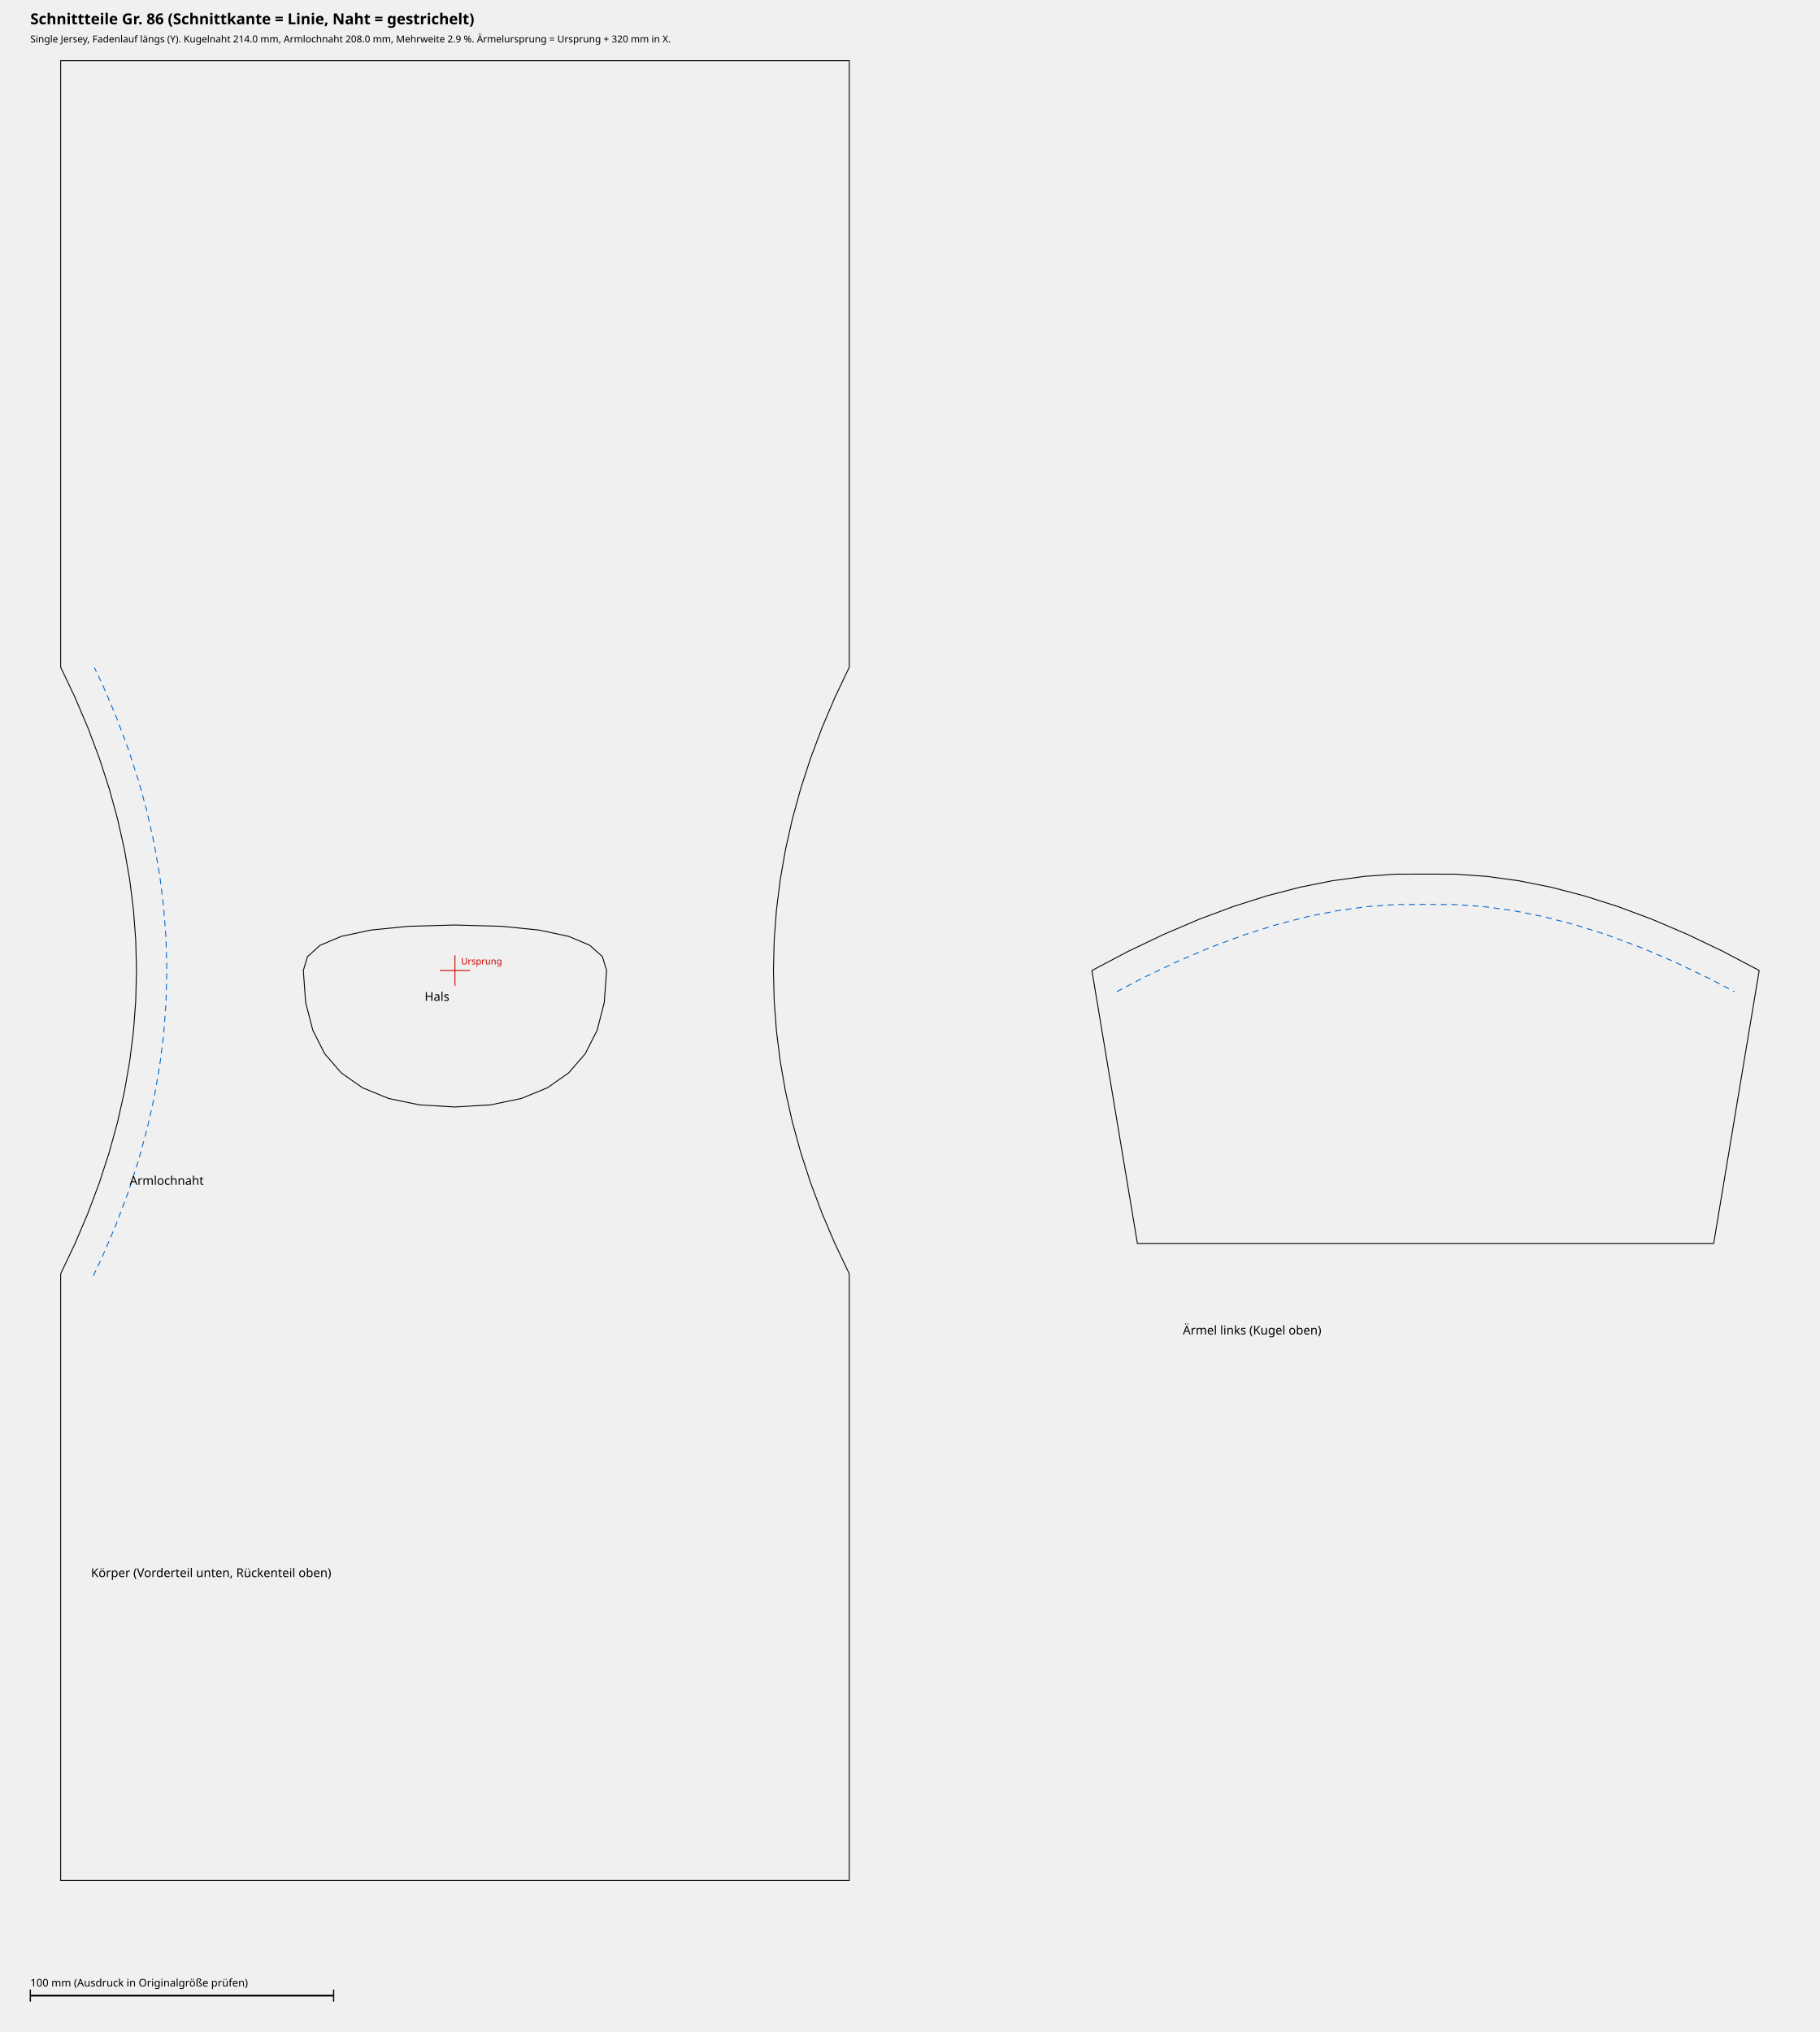
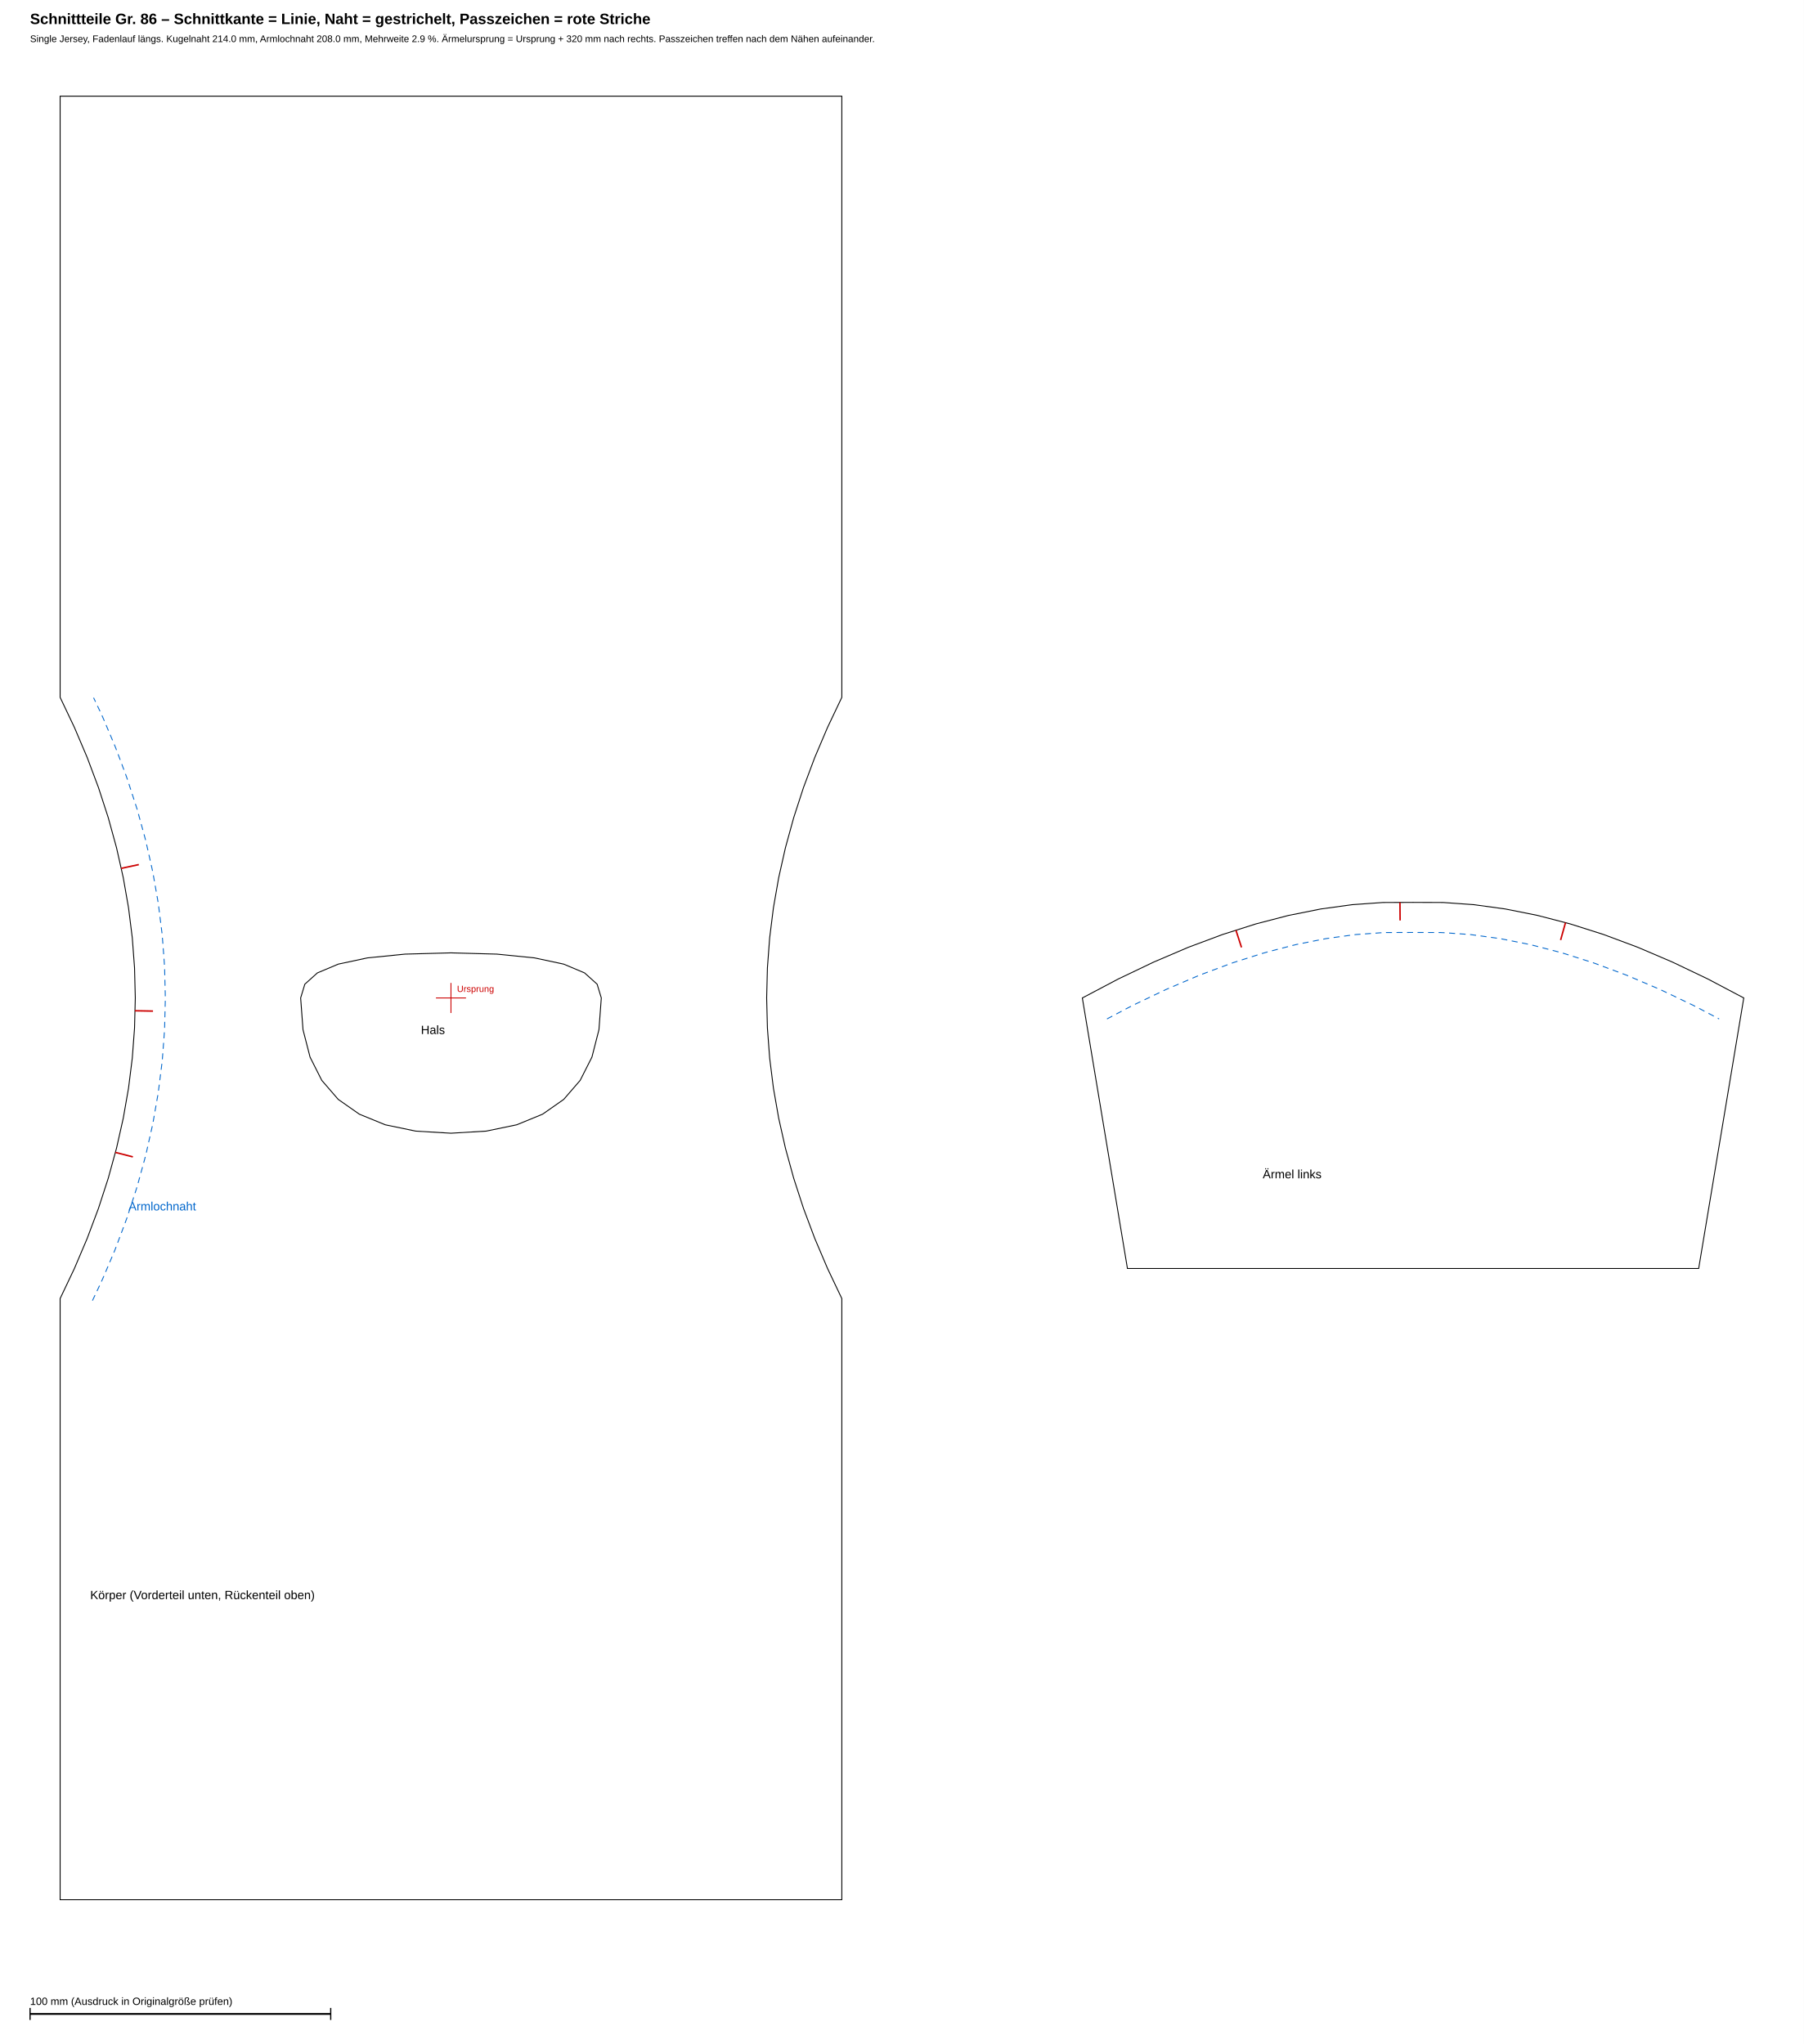
- <svg xmlns="http://www.w3.org/2000/svg" width="600mm" height="670mm" viewBox="0 0 600 670">
-   <text x="10" y="8" font-size="5" font-family="sans-serif" font-weight="bold">Schnittteile Gr. 86 (Schnittkante = Linie, Naht = gestrichelt)</text>
-   <text x="10" y="14" font-size="3.2" font-family="sans-serif">Single Jersey, Fadenlauf längs (Y). Kugelnaht 214.0 mm, Armlochnaht 208.0 mm, Mehrweite 2.9 %. Ärmelursprung = Ursprung + 320 mm in X.</text>
-   <path d="M280,620 L280,420 L275.25,410 L271,400 L267.25,390 L264,380 L261.25,370 L259,360 L257.25,350 L256,340 L255.25,330 L255,320 L255.25,310 L256,300 L257.25,290 L259,280 L261.25,270 L264,260 L267.25,250 L271,240 L275.25,230 L280,220 L280,20 L20,20 L20,220 L24.75,230 L29,240 L32.75,250 L36,260 L38.75,270 L41,280 L42.75,290 L44,300 L44.75,310 L45,320 L44.75,330 L44,340 L42.75,350 L41,360 L38.75,370 L36,380 L32.75,390 L29,400 L24.75,410 L20,420 L20,620 Z" fill="none" stroke="#000" stroke-width="0.3" />
-   <text x="30" y="520" font-size="4" font-family="sans-serif">Körper (Vorderteil unten, Rückenteil oben)</text>
-   <path d="M100,320 L100.78,330.55 L103.13,339.69 L107.03,347.42 L112.5,353.75 L119.53,358.67 L128.13,362.19 L138.28,364.3 L150,365 L161.72,364.3 L171.88,362.19 L180.47,358.67 L187.5,353.75 L192.97,347.42 L196.88,339.69 L199.22,330.55 L200,320 L198.61,315.42 L194.44,311.67 L187.5,308.75 L177.78,306.67 L165.28,305.42 L150,305 L134.72,305.42 L122.22,306.67 L112.5,308.75 L105.56,311.67 L101.39,315.42 Z" fill="none" stroke="#000" stroke-width="0.3" />
-   <text x="140" y="330" font-size="4" font-family="sans-serif">Hals</text>
-   <path d="M30.75,420.68 L31.61,418.87 L32.47,417.06 L33.32,415.26 L34.15,413.44 L34.94,411.6 L35.72,409.76 L36.5,407.92 L37.28,406.08 L38.07,404.24 L38.79,402.37 L39.49,400.5 L40.19,398.63 L40.9,396.75 L41.6,394.88 L42.29,393 L42.91,391.1 L43.52,389.2 L44.14,387.3 L44.76,385.4 L45.38,383.49 L45.94,381.57 L46.47,379.65 L47,377.72 L47.53,375.79 L48.06,373.86 L48.57,371.93 L49.01,369.97 L49.44,368.02 L49.88,366.07 L50.32,364.12 L50.76,362.17 L51.12,360.2 L51.46,358.23 L51.81,356.26 L52.15,354.29 L52.5,352.32 L52.78,350.34 L53.03,348.36 L53.28,346.37 L53.53,344.39 L53.78,342.41 L54,340.42 L54.15,338.42 L54.3,336.43 L54.45,334.43 L54.6,332.44 L54.74,330.45 L54.79,328.45 L54.84,326.45 L54.89,324.45 L54.94,322.45 L54.99,320.45 L54.96,318.45 L54.91,316.45 L54.86,314.45 L54.81,312.45 L54.76,310.45 L54.66,308.46 L54.51,306.46 L54.36,304.47 L54.21,302.47 L54.06,300.48 L53.89,298.49 L53.64,296.5 L53.39,294.52 L53.14,292.53 L52.9,290.55 L52.65,288.56 L52.31,286.59 L51.96,284.62 L51.62,282.65 L51.27,280.68 L50.93,278.71 L50.52,276.75 L50.08,274.8 L49.64,272.85 L49.2,270.9 L48.76,268.95 L48.3,267.01 L47.77,265.08 L47.24,263.15 L46.71,261.22 L46.18,259.29 L45.65,257.36 L45.04,255.46 L44.42,253.56 L43.8,251.65 L43.18,249.75 L42.57,247.85 L41.91,245.96 L41.21,244.09 L40.51,242.21 L39.81,240.34 L39.11,238.47 L38.4,236.6 L37.63,234.75 L36.85,232.91 L36.07,231.07 L35.29,229.23 L34.51,227.39 L33.71,225.55 L32.85,223.75 L31.99,221.94 L31.13,220.13" fill="none" stroke="#06c" stroke-width="0.3" stroke-dasharray="2,1.5" />
-   <text x="42.75" y="390.68" font-size="4" font-family="sans-serif">Armlochnaht</text>
-   <path d="M360,320 L371.99,313.67 L383.76,308.05 L395.31,303.12 L406.64,298.89 L417.75,295.36 L428.64,292.53 L439.31,290.4 L449.76,288.97 L459.99,288.24 L470,288.21 L480.01,288.24 L490.24,288.97 L500.69,290.4 L511.36,292.53 L522.25,295.36 L533.36,298.89 L544.69,303.12 L556.24,308.05 L568.01,313.67 L580,320 L565,410 L375,410 Z" fill="none" stroke="#000" stroke-width="0.3" />
-   <text x="390" y="440" font-size="4" font-family="sans-serif">Ärmel links (Kugel oben)</text>
-   <path d="M368.2,326.98 L369.97,326.04 L371.74,325.11 L373.51,324.18 L375.28,323.24 L377.06,322.33 L378.86,321.47 L380.67,320.61 L382.47,319.74 L384.28,318.88 L386.08,318.02 L387.89,317.16 L389.73,316.37 L391.57,315.59 L393.41,314.8 L395.24,314.02 L397.08,313.23 L398.92,312.45 L400.8,311.74 L402.67,311.04 L404.54,310.35 L406.42,309.65 L408.29,308.95 L410.17,308.26 L412.08,307.65 L413.98,307.05 L415.89,306.44 L417.79,305.84 L419.7,305.23 L421.62,304.69 L423.56,304.18 L425.49,303.68 L427.43,303.18 L429.37,302.67 L431.31,302.19 L433.27,301.8 L435.23,301.41 L437.19,301.02 L439.15,300.63 L441.11,300.25 L443.1,299.97 L445.08,299.7 L447.06,299.43 L449.04,299.16 L451.02,298.9 L453.02,298.76 L455.01,298.62 L457.01,298.48 L459,298.33 L461,298.23 L463,298.23 L465,298.22 L467,298.22 L469,298.21 L471,298.21 L473,298.22 L475,298.22 L477,298.23 L479,298.23 L481,298.33 L482.99,298.48 L484.99,298.62 L486.98,298.76 L488.98,298.9 L490.96,299.16 L492.94,299.43 L494.92,299.7 L496.9,299.97 L498.89,300.25 L500.85,300.63 L502.81,301.02 L504.77,301.41 L506.73,301.8 L508.69,302.19 L510.63,302.67 L512.57,303.18 L514.51,303.68 L516.44,304.18 L518.38,304.69 L520.3,305.23 L522.21,305.84 L524.11,306.44 L526.02,307.05 L527.92,307.65 L529.83,308.26 L531.71,308.95 L533.58,309.65 L535.46,310.35 L537.33,311.04 L539.2,311.74 L541.08,312.45 L542.92,313.23 L544.76,314.02 L546.59,314.8 L548.43,315.59 L550.27,316.37 L552.11,317.16 L553.92,318.02 L555.72,318.88 L557.53,319.74 L559.33,320.61 L561.14,321.47 L562.94,322.33 L564.72,323.24 L566.49,324.18 L568.26,325.11 L570.03,326.04 L571.8,326.98" fill="none" stroke="#06c" stroke-width="0.3" stroke-dasharray="2,1.5" />
-   <path d="M145,320 L155,320 M150,315 L150,325" stroke="#c00" stroke-width="0.3" />
-   <text x="152" y="318" font-size="3" fill="#c00" font-family="sans-serif">Ursprung</text>
-   <path d="M10,658 L110,658" stroke="#000" stroke-width="0.6" />
-   <path d="M10,656 L10,660 M110,656 L110,660" stroke="#000" stroke-width="0.4" />
-   <text x="10" y="655" font-size="3.5" font-family="sans-serif">100 mm (Ausdruck in Originalgröße prüfen)</text>
+ <svg xmlns="http://www.w3.org/2000/svg" width="600mm" height="680mm" viewBox="0 0 600 680">
+   <rect width="100%" height="100%" fill="#fff" />
+   <text x="10" y="8" font-size="5" font-weight="bold" font-family="Arial, Helvetica, sans-serif">Schnittteile Gr. 86 – Schnittkante = Linie, Naht = gestrichelt, Passzeichen = rote Striche</text>
+   <text x="10" y="14" font-size="3.2" font-family="Arial, Helvetica, sans-serif">Single Jersey, Fadenlauf längs. Kugelnaht 214.0 mm, Armlochnaht 208.0 mm, Mehrweite 2.9 %. Ärmelursprung = Ursprung + 320 mm nach rechts. Passzeichen treffen nach dem Nähen aufeinander.</text>
+   <path d="M280,632 L280,432 L275.25,422 L271,412 L267.25,402 L264,392 L261.25,382 L259,372 L257.25,362 L256,352 L255.25,342 L255,332 L255.25,322 L256,312 L257.25,302 L259,292 L261.25,282 L264,272 L267.25,262 L271,252 L275.25,242 L280,232 L280,32 L20,32 L20,232 L24.75,242 L29,252 L32.75,262 L36,272 L38.75,282 L41,292 L42.75,302 L44,312 L44.75,322 L45,332 L44.75,342 L44,352 L42.75,362 L41,372 L38.75,382 L36,392 L32.75,402 L29,412 L24.75,422 L20,432 L20,632 Z" fill="none" stroke="#000" stroke-width="0.3" />
+   <text x="30" y="532" font-size="4" fill="#000" font-family="Arial, Helvetica, sans-serif">Körper (Vorderteil unten, Rückenteil oben)</text>
+   <path d="M100,332 L100.78,342.55 L103.13,351.69 L107.03,359.42 L112.5,365.75 L119.53,370.67 L128.13,374.19 L138.28,376.3 L150,377 L161.72,376.3 L171.88,374.19 L180.47,370.67 L187.5,365.75 L192.97,359.42 L196.88,351.69 L199.22,342.55 L200,332 L198.61,327.42 L194.44,323.67 L187.5,320.75 L177.78,318.67 L165.28,317.42 L150,317 L134.72,317.42 L122.22,318.67 L112.5,320.75 L105.56,323.67 L101.39,327.42 Z" fill="none" stroke="#000" stroke-width="0.3" />
+   <text x="140" y="344" font-size="4" fill="#000" font-family="Arial, Helvetica, sans-serif">Hals</text>
+   <path d="M30.75,432.68 L31.61,430.87 L32.47,429.06 L33.32,427.26 L34.15,425.44 L34.94,423.6 L35.72,421.76 L36.5,419.92 L37.28,418.08 L38.07,416.24 L38.79,414.37 L39.49,412.5 L40.19,410.63 L40.9,408.75 L41.6,406.88 L42.29,405 L42.91,403.1 L43.52,401.2 L44.14,399.3 L44.76,397.4 L45.38,395.49 L45.94,393.57 L46.47,391.65 L47,389.72 L47.53,387.79 L48.06,385.86 L48.57,383.93 L49.01,381.97 L49.44,380.02 L49.88,378.07 L50.32,376.12 L50.76,374.17 L51.12,372.2 L51.46,370.23 L51.81,368.26 L52.15,366.29 L52.5,364.32 L52.78,362.34 L53.03,360.36 L53.28,358.37 L53.53,356.39 L53.78,354.41 L54,352.42 L54.15,350.42 L54.3,348.43 L54.45,346.43 L54.6,344.44 L54.74,342.45 L54.79,340.45 L54.84,338.45 L54.89,336.45 L54.94,334.45 L54.99,332.45 L54.96,330.45 L54.91,328.45 L54.86,326.45 L54.81,324.45 L54.76,322.45 L54.66,320.46 L54.51,318.46 L54.36,316.47 L54.21,314.47 L54.06,312.48 L53.89,310.49 L53.64,308.5 L53.39,306.52 L53.14,304.53 L52.9,302.55 L52.65,300.56 L52.31,298.59 L51.96,296.62 L51.62,294.65 L51.27,292.68 L50.93,290.71 L50.52,288.75 L50.08,286.8 L49.64,284.85 L49.2,282.9 L48.76,280.95 L48.3,279.01 L47.77,277.08 L47.24,275.15 L46.71,273.22 L46.18,271.29 L45.65,269.36 L45.04,267.46 L44.42,265.56 L43.8,263.65 L43.18,261.75 L42.57,259.85 L41.91,257.96 L41.21,256.09 L40.51,254.21 L39.81,252.34 L39.11,250.47 L38.4,248.6 L37.63,246.75 L36.85,244.91 L36.07,243.07 L35.29,241.23 L34.51,239.39 L33.71,237.55 L32.85,235.75 L31.99,233.94 L31.13,232.13" fill="none" stroke="#06c" stroke-width="0.3" stroke-dasharray="2,1.5" />
+   <text x="42.75" y="402.68" font-size="4" fill="#06c" font-family="Arial, Helvetica, sans-serif">Armlochnaht</text>
+   <path d="M44.19,384.87 L38.37,383.38" fill="none" stroke="#c00" stroke-width="0.5" />
+   <path d="M50.89,336.37 L44.89,336.26" fill="none" stroke="#c00" stroke-width="0.5" />
+   <path d="M46.17,287.63 L40.3,288.89" fill="none" stroke="#c00" stroke-width="0.5" />
+   <path d="M360,332 L371.99,325.67 L383.76,320.05 L395.31,315.12 L406.64,310.89 L417.75,307.36 L428.64,304.53 L439.31,302.4 L449.76,300.97 L459.99,300.24 L470,300.21 L480.01,300.24 L490.24,300.97 L500.69,302.4 L511.36,304.53 L522.25,307.36 L533.36,310.89 L544.69,315.12 L556.24,320.05 L568.01,325.67 L580,332 L565,422 L375,422 Z" fill="none" stroke="#000" stroke-width="0.3" />
+   <text x="420" y="392" font-size="4" fill="#000" font-family="Arial, Helvetica, sans-serif">Ärmel links</text>
+   <path d="M368.2,338.98 L369.97,338.04 L371.74,337.11 L373.51,336.18 L375.28,335.24 L377.06,334.33 L378.86,333.47 L380.67,332.61 L382.47,331.74 L384.28,330.88 L386.08,330.02 L387.89,329.16 L389.73,328.37 L391.57,327.59 L393.41,326.8 L395.24,326.02 L397.08,325.23 L398.92,324.45 L400.8,323.74 L402.67,323.04 L404.54,322.35 L406.42,321.65 L408.29,320.95 L410.17,320.26 L412.08,319.65 L413.98,319.05 L415.89,318.44 L417.79,317.84 L419.7,317.23 L421.62,316.69 L423.56,316.18 L425.49,315.68 L427.43,315.18 L429.37,314.67 L431.31,314.19 L433.27,313.8 L435.23,313.41 L437.19,313.02 L439.15,312.63 L441.11,312.25 L443.1,311.97 L445.08,311.7 L447.06,311.43 L449.04,311.16 L451.02,310.9 L453.02,310.76 L455.01,310.62 L457.01,310.48 L459,310.33 L461,310.23 L463,310.23 L465,310.22 L467,310.22 L469,310.21 L471,310.21 L473,310.22 L475,310.22 L477,310.23 L479,310.23 L481,310.33 L482.99,310.48 L484.99,310.62 L486.98,310.76 L488.98,310.9 L490.96,311.16 L492.94,311.43 L494.92,311.7 L496.9,311.97 L498.89,312.25 L500.85,312.63 L502.81,313.02 L504.77,313.41 L506.73,313.8 L508.69,314.19 L510.63,314.67 L512.57,315.18 L514.51,315.68 L516.44,316.18 L518.38,316.69 L520.3,317.23 L522.21,317.84 L524.11,318.44 L526.02,319.05 L527.92,319.65 L529.83,320.26 L531.71,320.95 L533.58,321.65 L535.46,322.35 L537.33,323.04 L539.2,323.74 L541.08,324.45 L542.92,325.23 L544.76,326.02 L546.59,326.8 L548.43,327.59 L550.27,328.37 L552.11,329.16 L553.92,330.02 L555.72,330.88 L557.53,331.74 L559.33,332.61 L561.14,333.47 L562.94,334.33 L564.72,335.24 L566.49,336.18 L568.26,337.11 L570.03,338.04 L571.8,338.98" fill="none" stroke="#06c" stroke-width="0.3" stroke-dasharray="2,1.5" />
+   <path d="M412.94,315.18 L411.09,309.48" fill="none" stroke="#c00" stroke-width="0.5" />
+   <path d="M465.69,306.22 L465.64,300.22" fill="none" stroke="#c00" stroke-width="0.5" />
+   <path d="M519.08,312.74 L520.7,306.96" fill="none" stroke="#c00" stroke-width="0.5" />
+   <path d="M145,332 L155,332 M150,327 L150,337" stroke="#c00" stroke-width="0.3" />
+   <text x="152" y="330" font-size="3" fill="#c00" font-family="Arial, Helvetica, sans-serif">Ursprung</text>
+   <path d="M10,670 L110,670" stroke="#000" stroke-width="0.6" />
+   <path d="M10,668 L10,672 M110,668 L110,672" stroke="#000" stroke-width="0.4" />
+   <text x="10" y="667" font-size="3.5" font-family="Arial, Helvetica, sans-serif">100 mm (Ausdruck in Originalgröße prüfen)</text>
</svg>
